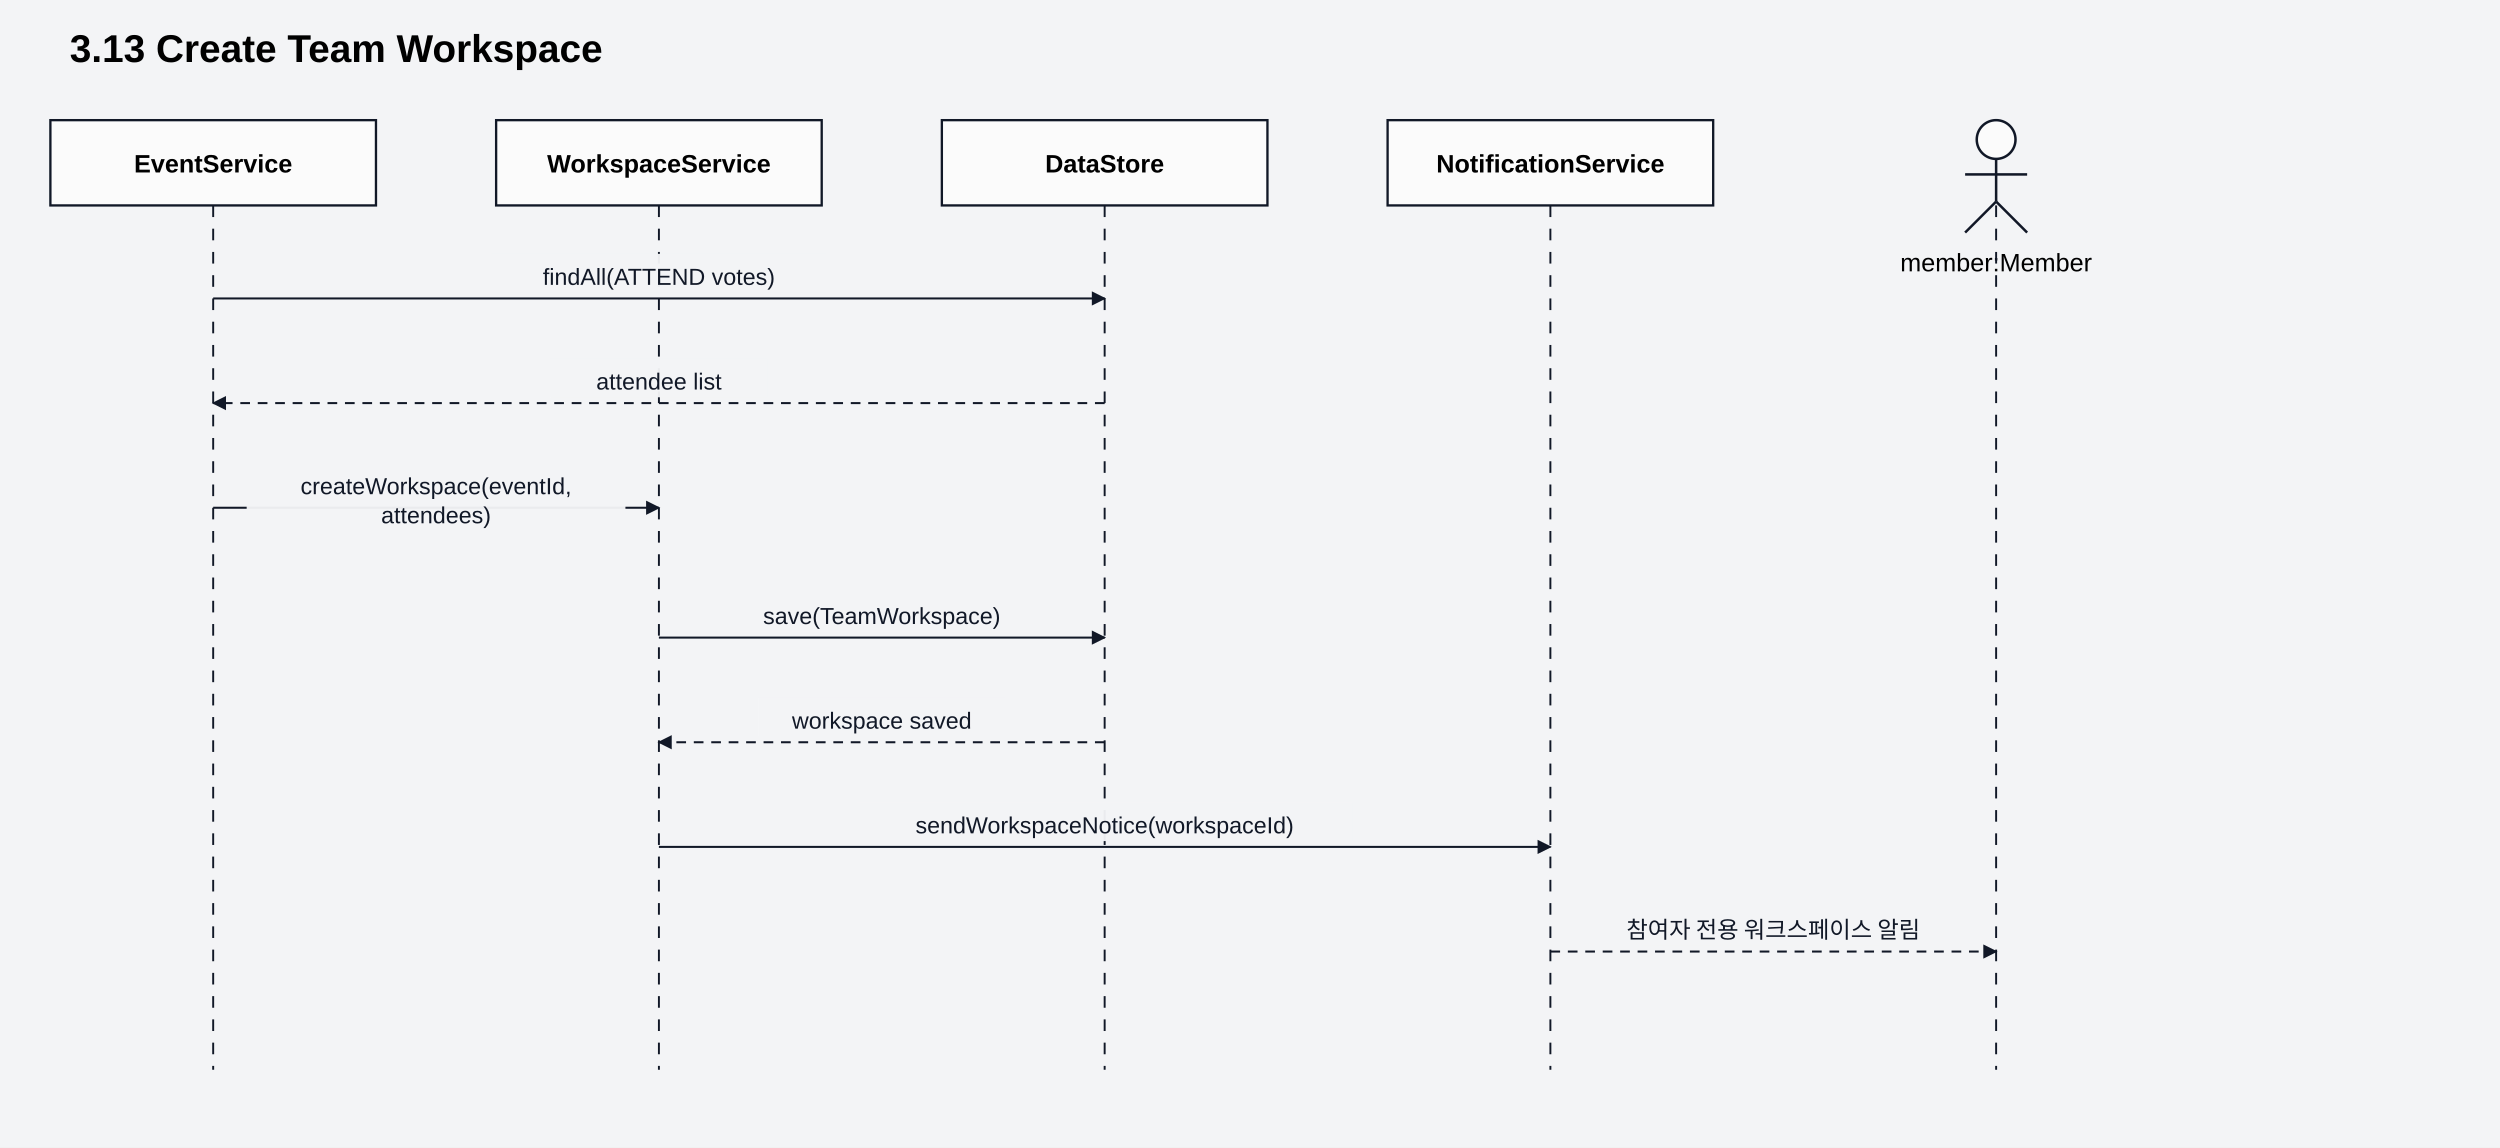
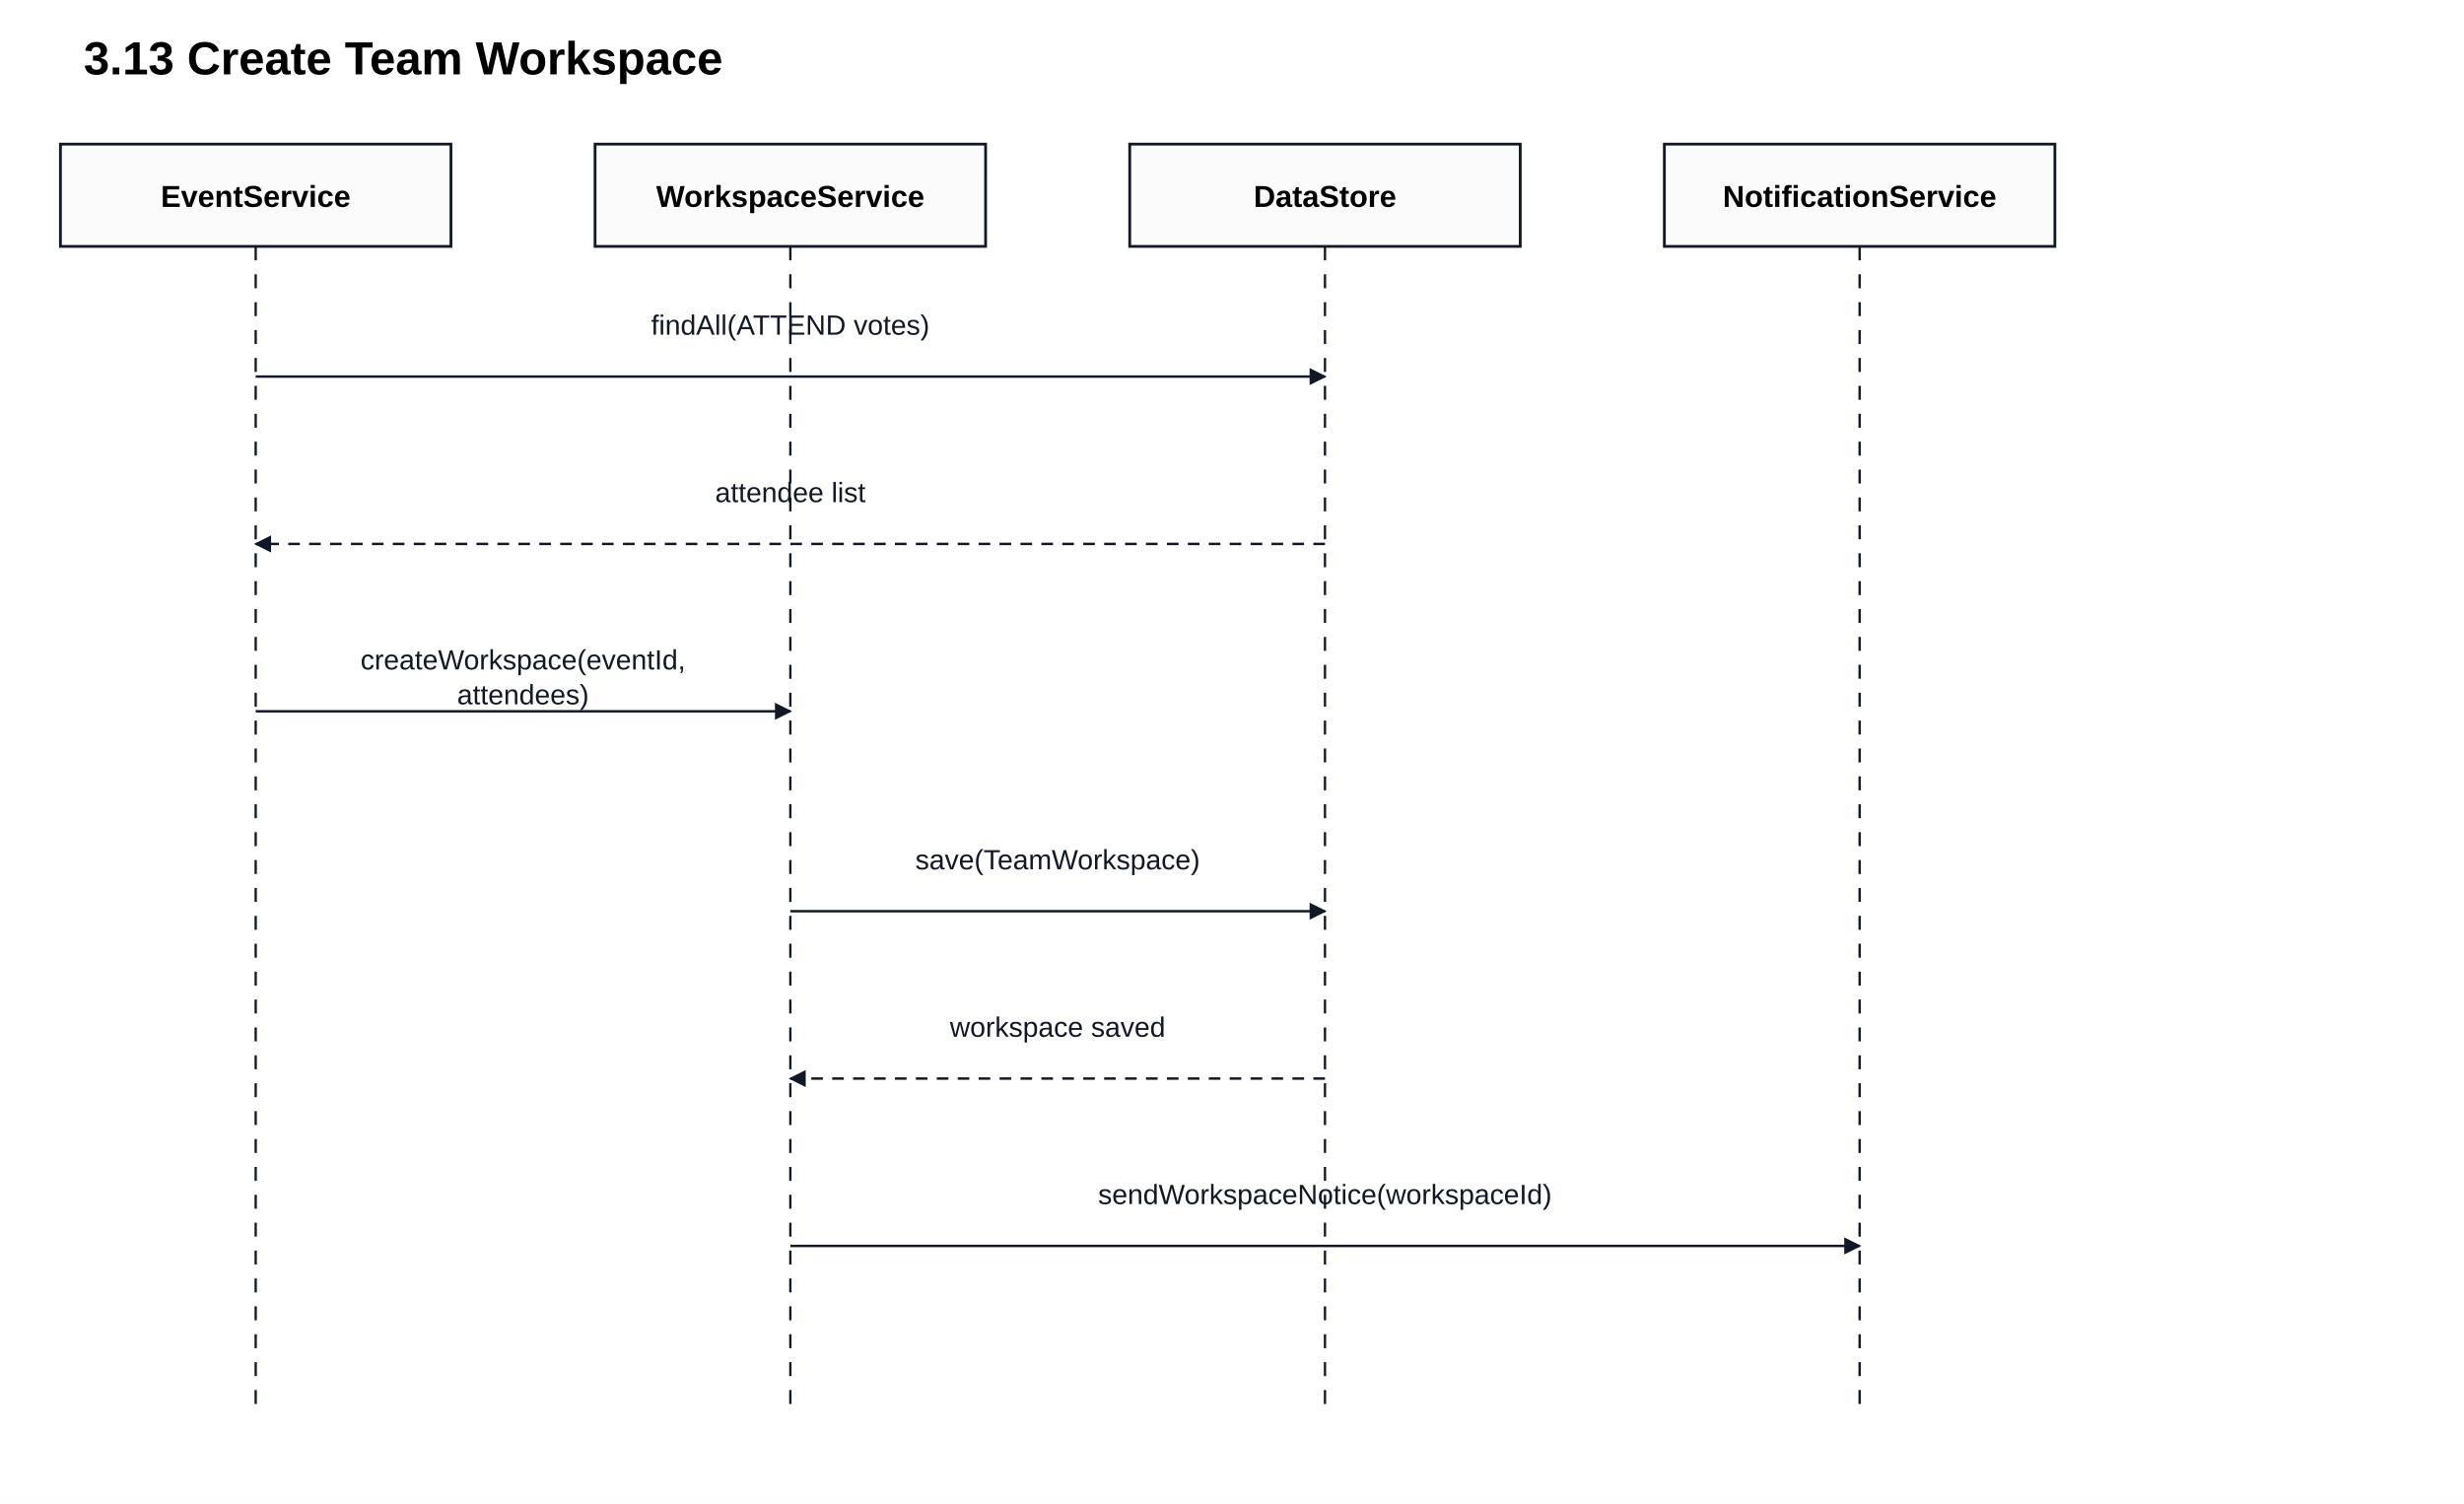
- <svg xmlns="http://www.w3.org/2000/svg" width="1290" height="592" viewBox="0 0 1290 592">
+ <svg xmlns="http://www.w3.org/2000/svg" width="1060" height="647" viewBox="0 0 1060 647">
  <defs>
    <marker id="arrow" viewBox="0 0 10 10" refX="9" refY="5" markerWidth="7" markerHeight="7" orient="auto">
      <path d="M0 0 L10 5 L0 10 z" fill="#111827" />
    </marker>
    <marker id="hollowArrow" viewBox="0 0 10 10" refX="9" refY="5" markerWidth="7" markerHeight="7" orient="auto">
      <path d="M0 0 L10 5 L0 10 z" fill="#fbfbfb" stroke="#111827" />
    </marker>
    <marker id="diamond" viewBox="0 0 16 10" refX="1" refY="5" markerWidth="11" markerHeight="9" orient="auto">
      <path d="M1 5 L8 1 L15 5 L8 9 z" fill="#111827" stroke="#111827" />
    </marker>
  </defs>
-   <rect width="100%" height="100%" fill="#f3f4f6" />
+   <rect width="100%" height="100%" fill="#ffffff" />
  <text x="36" y="32" font-family="Arial, sans-serif" font-size="20" font-weight="700">3.13 Create Team Workspace</text>
  <rect x="26" y="62" width="168" height="44" fill="#fbfbfb" stroke="#111827" stroke-width="1.2" />
  <text x="110" y="89" text-anchor="middle" font-family="Arial, sans-serif" font-size="13" font-weight="700">EventService</text>
-   <line x1="110" y1="106" x2="110" y2="552" stroke="#111827" stroke-width="1" stroke-dasharray="6 6" />
+   <line x1="110" y1="106" x2="110" y2="607" stroke="#111827" stroke-width="1" stroke-dasharray="6 6" />
  <rect x="256" y="62" width="168" height="44" fill="#fbfbfb" stroke="#111827" stroke-width="1.2" />
  <text x="340" y="89" text-anchor="middle" font-family="Arial, sans-serif" font-size="13" font-weight="700">WorkspaceService</text>
-   <line x1="340" y1="106" x2="340" y2="552" stroke="#111827" stroke-width="1" stroke-dasharray="6 6" />
+   <line x1="340" y1="106" x2="340" y2="607" stroke="#111827" stroke-width="1" stroke-dasharray="6 6" />
  <rect x="486" y="62" width="168" height="44" fill="#fbfbfb" stroke="#111827" stroke-width="1.2" />
  <text x="570" y="89" text-anchor="middle" font-family="Arial, sans-serif" font-size="13" font-weight="700">DataStore</text>
-   <line x1="570" y1="106" x2="570" y2="552" stroke="#111827" stroke-width="1" stroke-dasharray="6 6" />
+   <line x1="570" y1="106" x2="570" y2="607" stroke="#111827" stroke-width="1" stroke-dasharray="6 6" />
  <rect x="716" y="62" width="168" height="44" fill="#fbfbfb" stroke="#111827" stroke-width="1.2" />
  <text x="800" y="89" text-anchor="middle" font-family="Arial, sans-serif" font-size="13" font-weight="700">NotificationService</text>
-   <line x1="800" y1="106" x2="800" y2="552" stroke="#111827" stroke-width="1" stroke-dasharray="6 6" />
-   <circle cx="1030" cy="72" r="10" fill="#fbfbfb" stroke="#111827" stroke-width="1.3" />
-   <line x1="1030" y1="82" x2="1030" y2="104" stroke="#111827" stroke-width="1.3" />
-   <line x1="1014" y1="90" x2="1046" y2="90" stroke="#111827" stroke-width="1.3" />
-   <line x1="1030" y1="104" x2="1014" y2="120" stroke="#111827" stroke-width="1.3" />
-   <line x1="1030" y1="104" x2="1046" y2="120" stroke="#111827" stroke-width="1.3" />
-   <text x="1030" y="140" text-anchor="middle" font-family="Arial, sans-serif" font-size="13">member:Member</text>
-   <line x1="1030" y1="106" x2="1030" y2="552" stroke="#111827" stroke-width="1" stroke-dasharray="6 6" />
-   <line x1="110" y1="154" x2="570" y2="154" stroke="#111827" stroke-width="1.05" marker-end="url(#arrow)" />
-   <rect x="253.62" y="131" width="172.76" height="20" fill="#f3f4f6" opacity="0.96" />
-   <text x="340" y="147" text-anchor="middle" font-family="Arial, sans-serif" font-size="12" font-weight="400" fill="#111827">findAll(ATTEND votes)</text>
-   <line x1="570" y1="208" x2="110" y2="208" stroke="#111827" stroke-width="1.05" marker-end="url(#arrow)" stroke-dasharray="5 4" />
-   <rect x="283.86" y="185" width="112.28" height="20" fill="#f3f4f6" opacity="0.96" />
-   <text x="340" y="201" text-anchor="middle" font-family="Arial, sans-serif" font-size="12" font-weight="400" fill="#111827">attendee list</text>
-   <line x1="110" y1="262" x2="340" y2="262" stroke="#111827" stroke-width="1.05" marker-end="url(#arrow)" />
-   <rect x="127.28" y="239" width="195.44" height="35" fill="#f3f4f6" opacity="0.96" />
-   <text x="225" y="255" text-anchor="middle" font-family="Arial, sans-serif" font-size="12" font-weight="400" fill="#111827">createWorkspace(eventId,</text>
-   <text x="225" y="270" text-anchor="middle" font-family="Arial, sans-serif" font-size="12" font-weight="400" fill="#111827">attendees)</text>
-   <line x1="340" y1="329" x2="570" y2="329" stroke="#111827" stroke-width="1.05" marker-end="url(#arrow)" />
-   <rect x="376.18" y="306" width="157.64" height="20" fill="#f3f4f6" opacity="0.96" />
-   <text x="455" y="322" text-anchor="middle" font-family="Arial, sans-serif" font-size="12" font-weight="400" fill="#111827">save(TeamWorkspace)</text>
-   <line x1="570" y1="383" x2="340" y2="383" stroke="#111827" stroke-width="1.05" marker-end="url(#arrow)" stroke-dasharray="5 4" />
-   <rect x="391.3" y="360" width="127.4" height="20" fill="#f3f4f6" opacity="0.96" />
-   <text x="455" y="376" text-anchor="middle" font-family="Arial, sans-serif" font-size="12" font-weight="400" fill="#111827">workspace saved</text>
-   <line x1="340" y1="437" x2="800" y2="437" stroke="#111827" stroke-width="1.05" marker-end="url(#arrow)" />
-   <rect x="442.04" y="414" width="255.92" height="20" fill="#f3f4f6" opacity="0.96" />
-   <text x="570" y="430" text-anchor="middle" font-family="Arial, sans-serif" font-size="12" font-weight="400" fill="#111827">sendWorkspaceNotice(workspaceId)</text>
-   <line x1="800" y1="491" x2="1030" y2="491" stroke="#111827" stroke-width="1.05" marker-end="url(#arrow)" stroke-dasharray="5 4" />
-   <rect x="847.52" y="468" width="134.96" height="20" fill="#f3f4f6" opacity="0.96" />
-   <text x="915" y="484" text-anchor="middle" font-family="Arial, sans-serif" font-size="12" font-weight="400" fill="#111827">참여자 전용 워크스페이스 알림</text>
+   <line x1="800" y1="106" x2="800" y2="607" stroke="#111827" stroke-width="1" stroke-dasharray="6 6" />
+   <line x1="110" y1="162" x2="570" y2="162" stroke="#111827" stroke-width="1.05" marker-end="url(#arrow)" />
+   <text x="340" y="144" text-anchor="middle" font-family="Arial, sans-serif" font-size="12" font-weight="400" fill="#111827">findAll(ATTEND votes)</text>
+   <line x1="570" y1="234" x2="110" y2="234" stroke="#111827" stroke-width="1.05" marker-end="url(#arrow)" stroke-dasharray="5 4" />
+   <text x="340" y="216" text-anchor="middle" font-family="Arial, sans-serif" font-size="12" font-weight="400" fill="#111827">attendee list</text>
+   <line x1="110" y1="306" x2="340" y2="306" stroke="#111827" stroke-width="1.05" marker-end="url(#arrow)" />
+   <text x="225" y="288" text-anchor="middle" font-family="Arial, sans-serif" font-size="12" font-weight="400" fill="#111827">createWorkspace(eventId,</text>
+   <text x="225" y="303" text-anchor="middle" font-family="Arial, sans-serif" font-size="12" font-weight="400" fill="#111827">attendees)</text>
+   <line x1="340" y1="392" x2="570" y2="392" stroke="#111827" stroke-width="1.05" marker-end="url(#arrow)" />
+   <text x="455" y="374" text-anchor="middle" font-family="Arial, sans-serif" font-size="12" font-weight="400" fill="#111827">save(TeamWorkspace)</text>
+   <line x1="570" y1="464" x2="340" y2="464" stroke="#111827" stroke-width="1.05" marker-end="url(#arrow)" stroke-dasharray="5 4" />
+   <text x="455" y="446" text-anchor="middle" font-family="Arial, sans-serif" font-size="12" font-weight="400" fill="#111827">workspace saved</text>
+   <line x1="340" y1="536" x2="800" y2="536" stroke="#111827" stroke-width="1.05" marker-end="url(#arrow)" />
+   <text x="570" y="518" text-anchor="middle" font-family="Arial, sans-serif" font-size="12" font-weight="400" fill="#111827">sendWorkspaceNotice(workspaceId)</text>
</svg>
